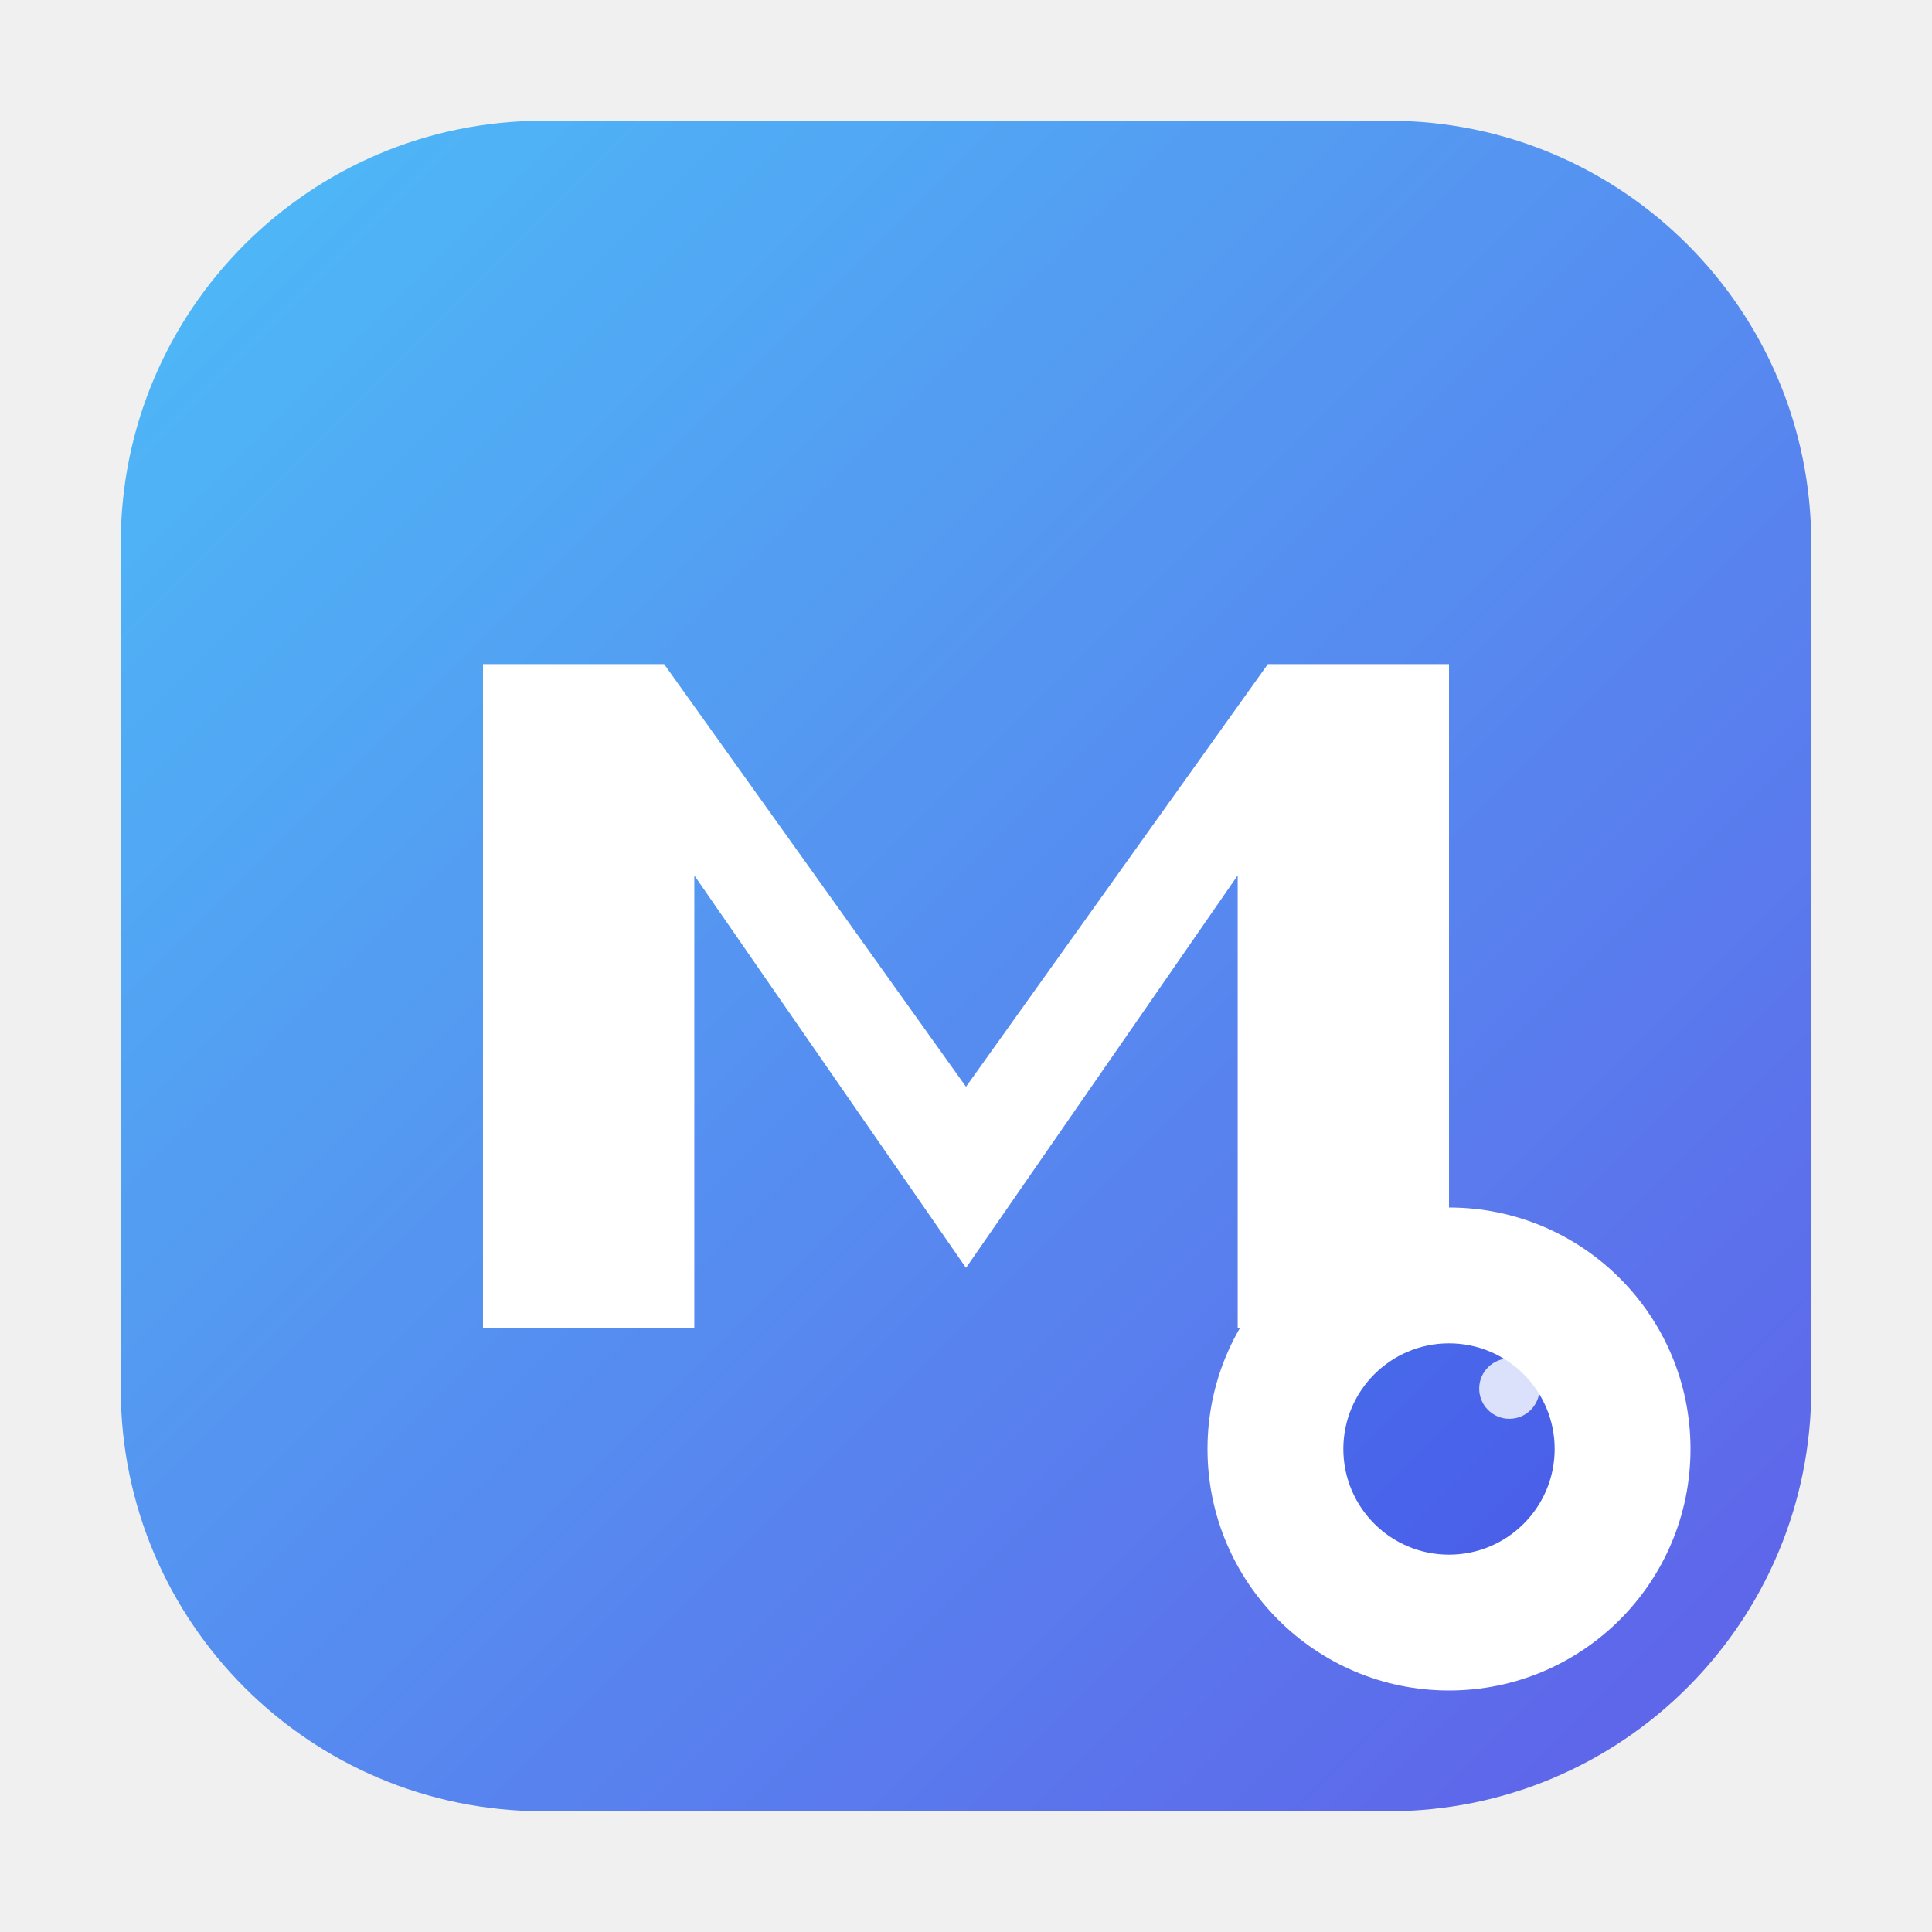
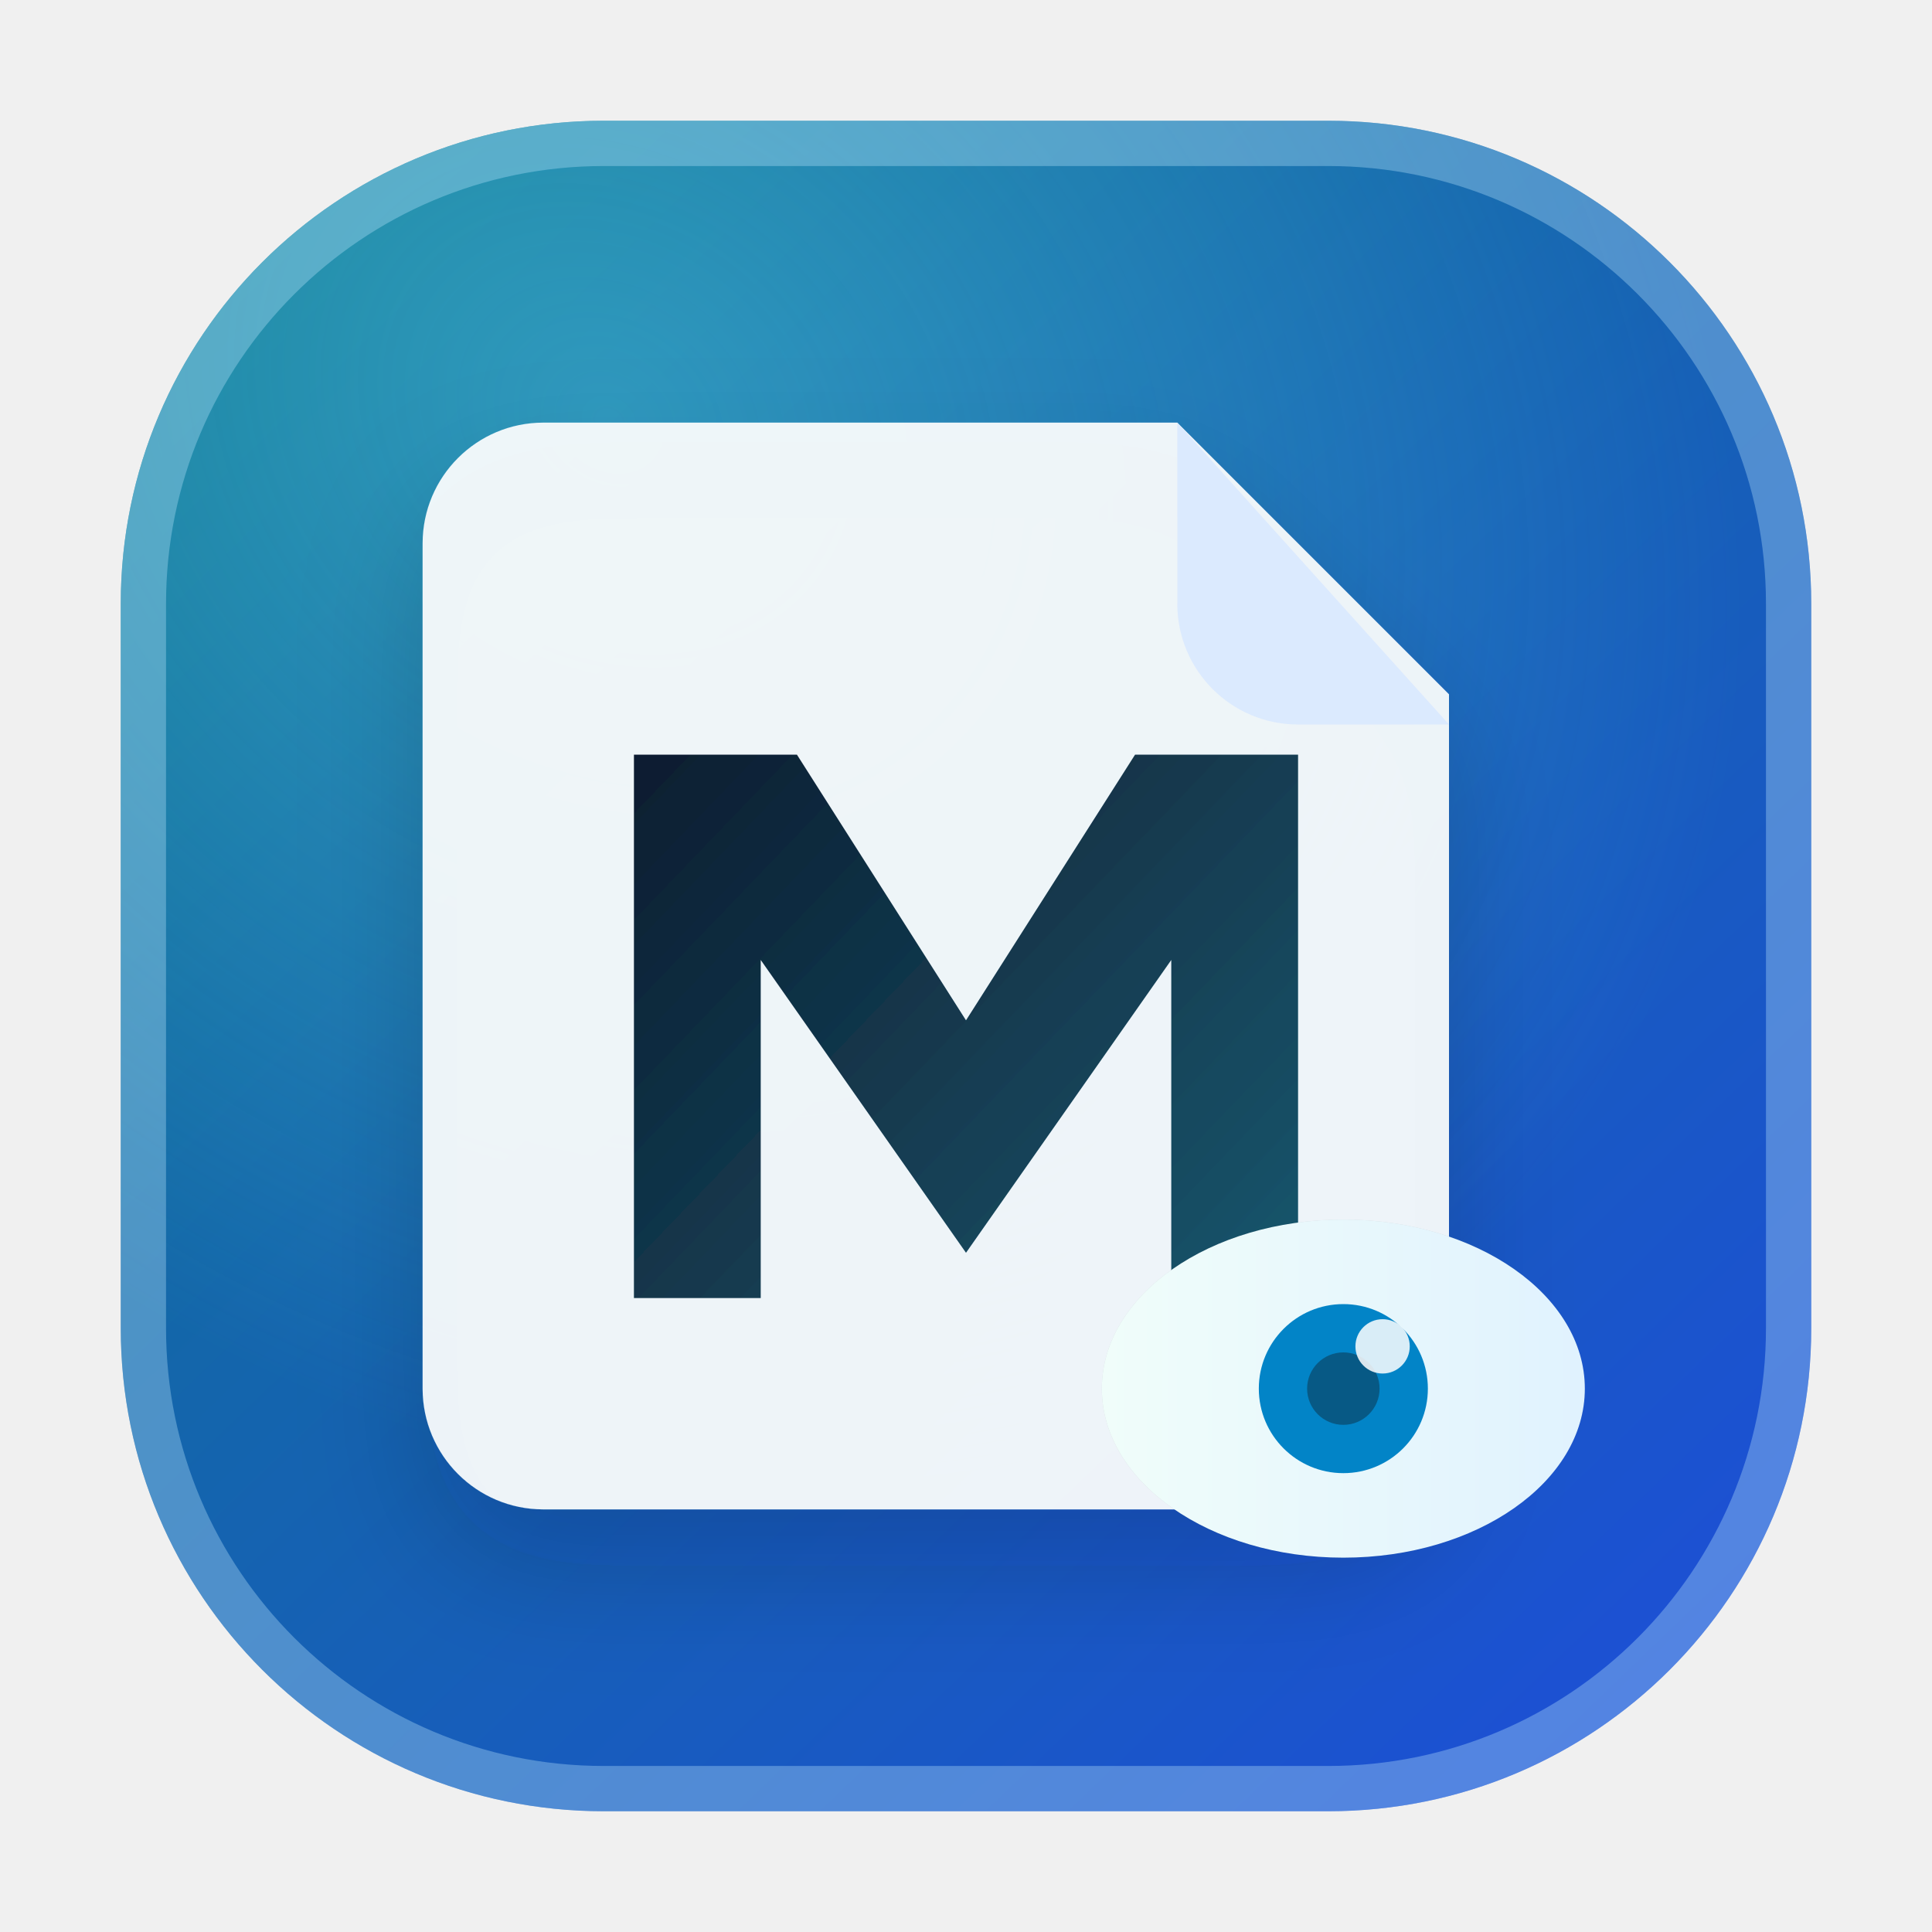
<svg xmlns="http://www.w3.org/2000/svg" width="64" height="64" viewBox="0 0 64 64" fill="none">
  <defs>
-     <linearGradient id="logoGradient" x1="0" y1="0" x2="64" y2="64" gradientUnits="userSpaceOnUse">
-       <stop stop-color="#38bdf8" />
-       <stop offset="1" stop-color="#4f46e5" />
+     <linearGradient id="badgeGradient" x1="8" y1="6" x2="58" y2="58" gradientUnits="userSpaceOnUse">
+       <stop stop-color="#0E7490" />
+       <stop offset="1" stop-color="#1D4ED8" />
    </linearGradient>
-     <filter id="shadow" x="0" y="0" width="64" height="64" filterUnits="userSpaceOnUse">
-       <feDropShadow dx="0" dy="2" stdDeviation="3" flood-opacity="0.2" />
+     <radialGradient id="badgeGlow" cx="0" cy="0" r="1" gradientUnits="userSpaceOnUse" gradientTransform="translate(20 14) rotate(37.5) scale(40 33)">
+       <stop stop-color="#67E8F9" stop-opacity="0.36" />
+       <stop offset="1" stop-color="#67E8F9" stop-opacity="0" />
+     </radialGradient>
+     <linearGradient id="pageInk" x1="20" y1="22" x2="45" y2="46" gradientUnits="userSpaceOnUse">
+       <stop stop-color="#0F172A" />
+       <stop offset="1" stop-color="#155E75" />
+     </linearGradient>
+     <linearGradient id="eyeGradient" x1="36.5" y1="46" x2="52.5" y2="46" gradientUnits="userSpaceOnUse">
+       <stop stop-color="#F0FDFA" />
+       <stop offset="1" stop-color="#E0F2FE" />
+     </linearGradient>
+     <filter id="drop" x="7" y="7" width="50" height="50" filterUnits="userSpaceOnUse" color-interpolation-filters="sRGB">
+       <feDropShadow dx="0" dy="2" stdDeviation="2" flood-color="#0F172A" flood-opacity="0.18" />
    </filter>
  </defs>
-   <rect x="4" y="4" width="56" height="56" rx="14" fill="url(#logoGradient)" />
-   <rect x="4" y="4" width="56" height="56" rx="14" fill="white" fill-opacity="0.1" />
-   <path d="M16 22H22L32 36L42 22H48V44H41V29L32 42L23 29V44H16V22Z" fill="white" />
-   <circle cx="48" cy="48" r="8" fill="white" />
-   <circle cx="48" cy="48" r="3.5" fill="url(#logoGradient)" />
-   <circle cx="50" cy="46" r="1" fill="white" fill-opacity="0.8" />
+   <rect x="4" y="4" width="56" height="56" rx="16" fill="url(#badgeGradient)" />
+   <rect x="4" y="4" width="56" height="56" rx="16" fill="url(#badgeGlow)" />
+   <rect x="4.75" y="4.75" width="54.5" height="54.5" rx="15.25" stroke="#BAE6FD" stroke-opacity="0.35" stroke-width="1.5" />
+   <g filter="url(#drop)">
+     <path d="M18 14H39L48 23V46C48 48.209 46.209 50 44 50H18C15.791 50 14 48.209 14 46V18C14 15.791 15.791 14 18 14Z" fill="#F8FAFC" fill-opacity="0.95" />
+     <path d="M39 14V20C39 22.209 40.791 24 43 24H48L39 14Z" fill="#DBEAFE" />
+     <path d="M21 25H26.4L32 33.8L37.6 25H43V43H38.8V31.8L32 41.5L25.2 31.8V43H21V25Z" fill="url(#pageInk)" />
+   </g>
+   <ellipse cx="44.5" cy="46" rx="8" ry="5.6" fill="#0F172A" fill-opacity="0.14" />
+   <ellipse cx="44.5" cy="46" rx="8" ry="5.6" fill="url(#eyeGradient)" />
+   <circle cx="44.5" cy="46" r="2.8" fill="#0284C7" />
+   <circle cx="44.5" cy="46" r="1.2" fill="#075985" />
+   <circle cx="45.8" cy="44.6" r="0.9" fill="white" fill-opacity="0.85" />
</svg>
